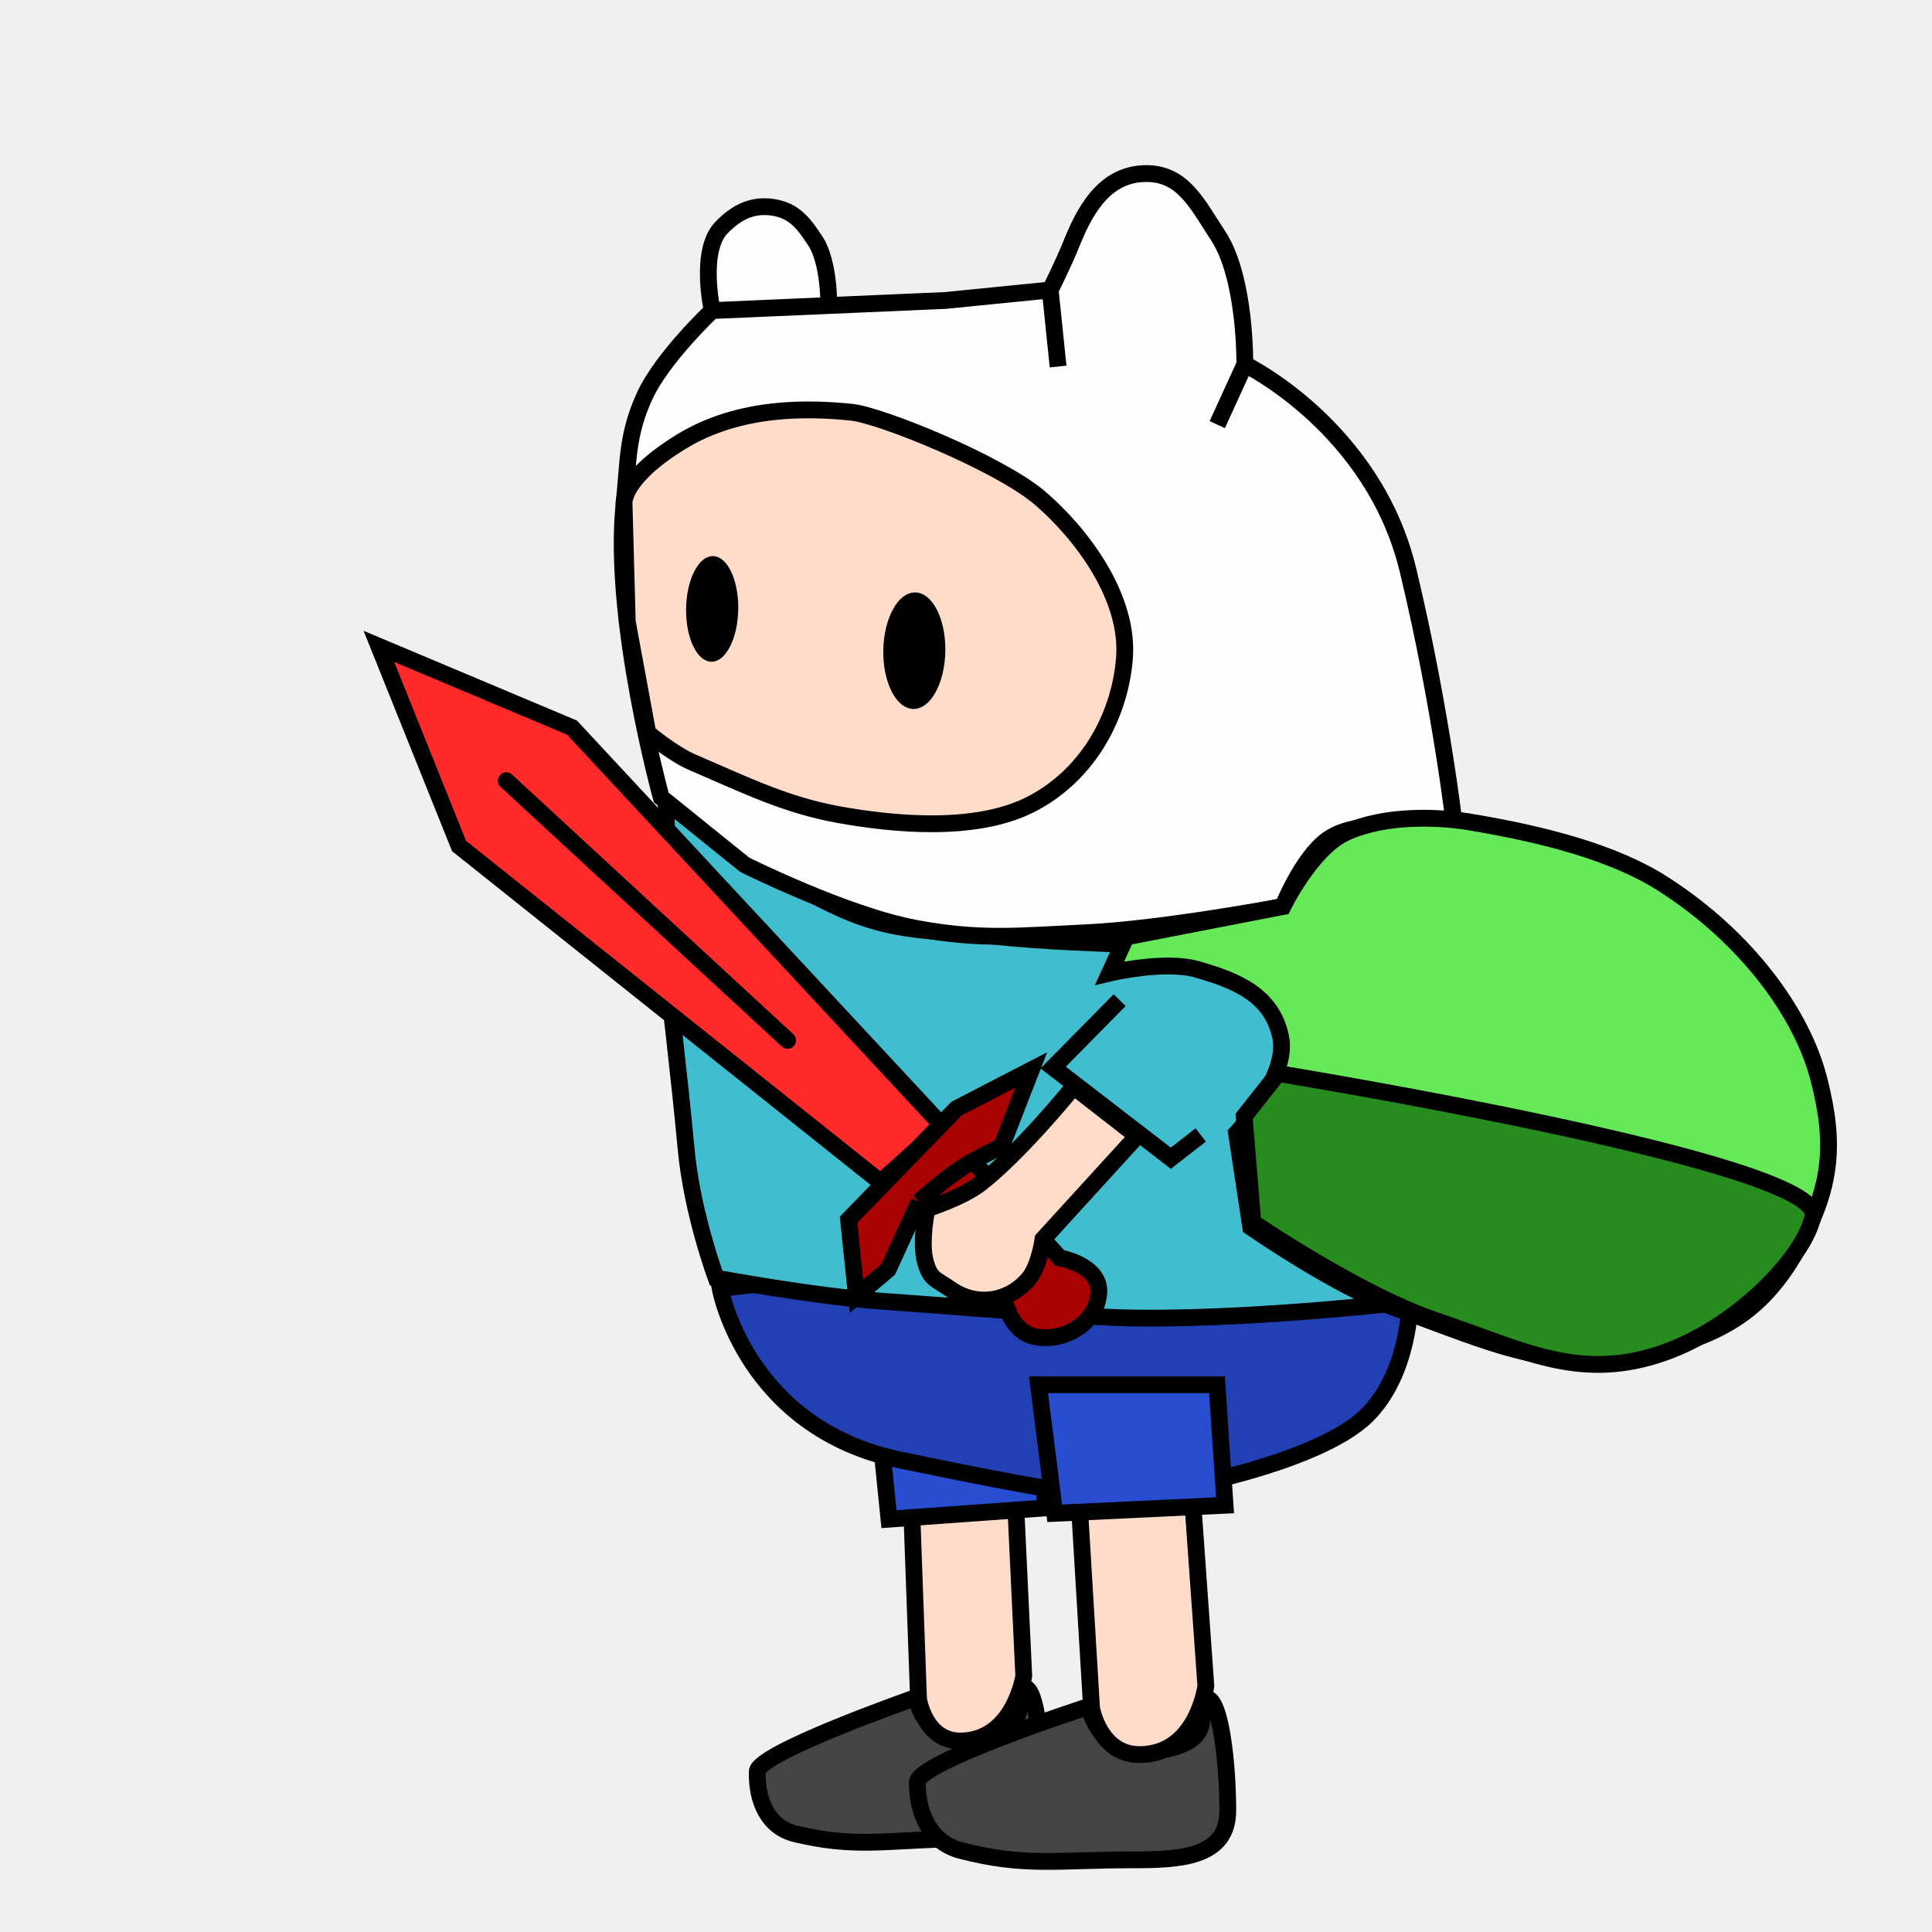
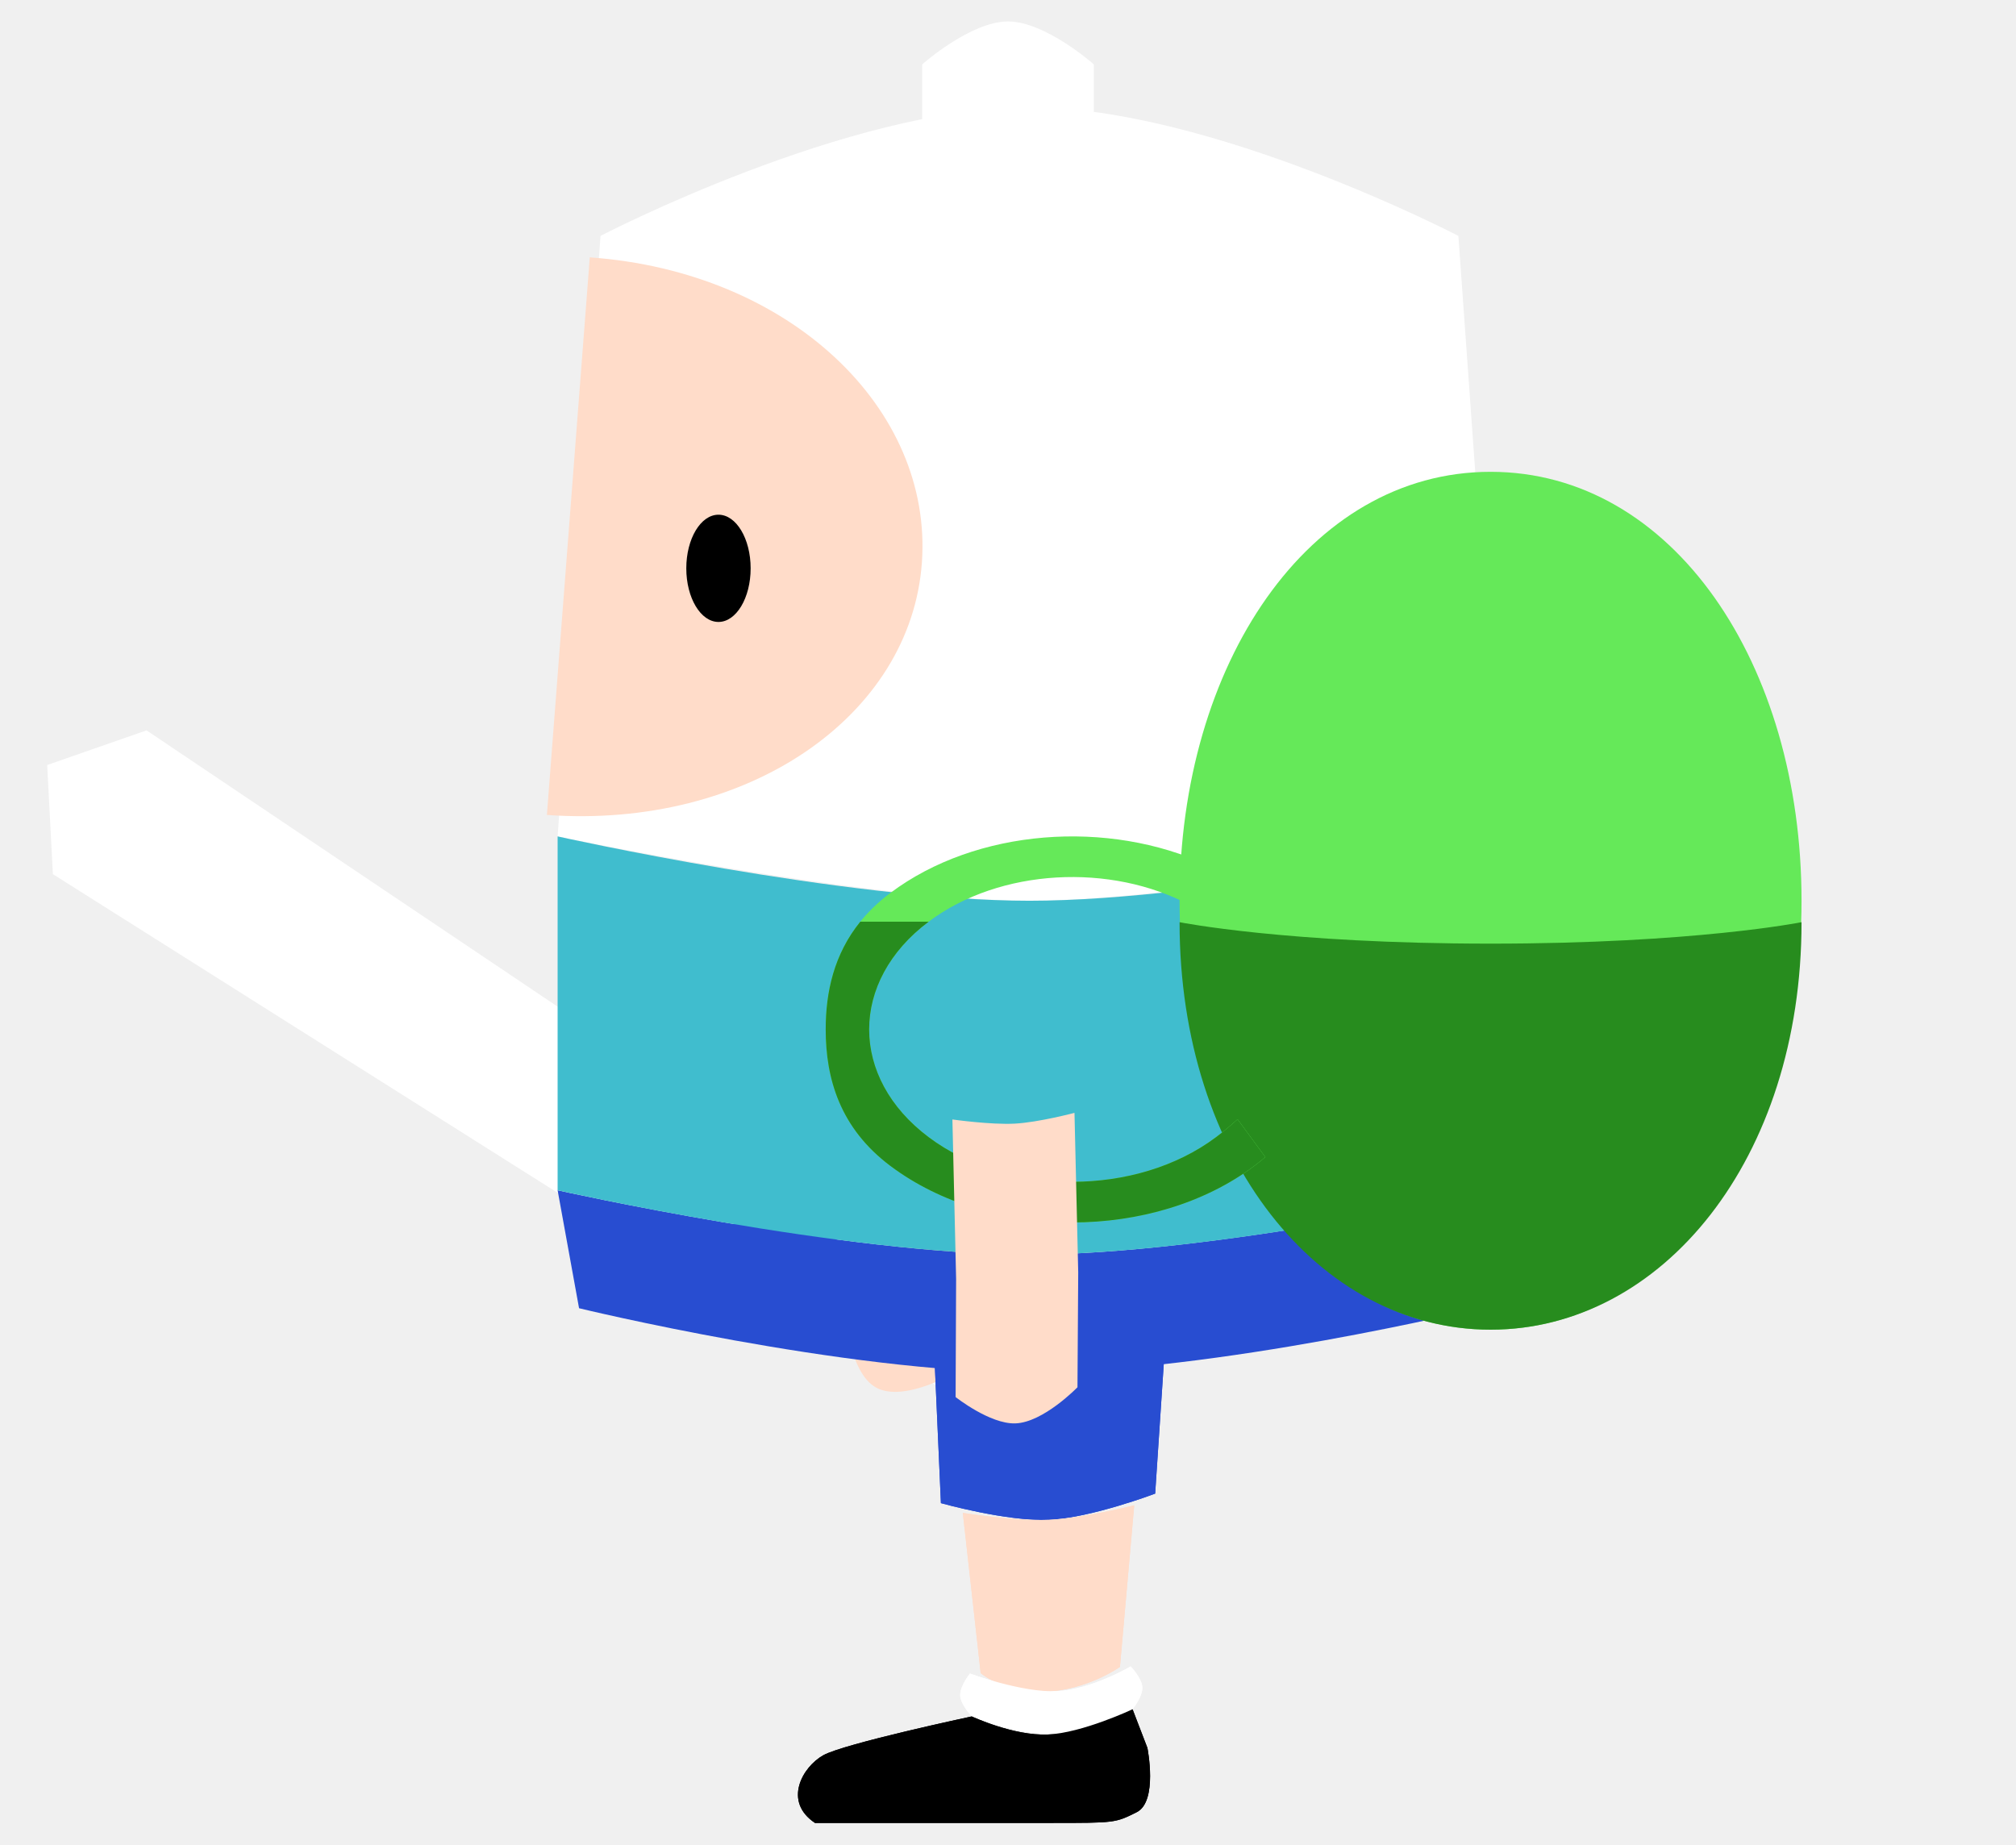
- <svg xmlns="http://www.w3.org/2000/svg" width="115" height="115" viewBox="0 0 115 115" fill="none">
-   <g transform="translate(115 0) scale(-1 1)">
-     <path d="M53.025 106.605C52.963 103.928 53.288 100.419 54.053 100.437C55.094 100.462 52.932 102.599 56.488 103.349C60.043 104.098 60.461 101.036 60.461 101.036C60.461 101.036 69.9 104.336 69.927 105.458C69.966 107.169 69.306 108.761 67.643 109.16C64.161 109.996 62.381 109.551 58.318 109.453C55.744 109.391 53.087 109.237 53.025 106.605Z" fill="#444444" stroke="black" />
-     <path d="M54.061 99.755L54.545 89.521L60.74 89.67L60.325 101.132C60.325 101.132 59.947 103.685 57.767 103.632C54.632 103.557 54.061 99.755 54.061 99.755Z" fill="#FFDCC9" stroke="black" />
-     <path d="M52.781 89.756L53.069 83.114L62.804 83.348L62.084 90.426L52.781 89.756Z" fill="#284DD1" stroke="black" />
-     <path d="M61.393 86.911C70.612 85.015 72.129 76.716 72.129 76.716C72.129 76.716 66.338 75.658 52.919 76.496C48.45 76.775 31.073 77.48 31.073 77.48C31.073 77.48 31.081 81.71 33.634 84.247C36.551 87.147 45.846 88.971 48.574 89.063C50.73 89.136 57.814 87.647 61.393 86.911Z" fill="#2040B3" stroke="black" />
-     <path d="M49.788 78.368C43.031 78.795 32.438 77.616 32.438 77.616L32.677 68.83L38.215 56.756L49.001 56.167C49.001 56.167 53.043 56.035 55.613 55.75C59.334 55.338 61.64 55.6 65.039 54.047C69.805 51.87 75.346 47.733 75.346 47.733L75.28 58.046C75.28 58.046 74.534 64.338 74.161 68.38C73.804 72.247 72.369 76.077 72.369 76.077C72.369 76.077 66.499 77.171 62.385 77.463C58.272 77.755 55.434 78.011 49.788 78.368Z" fill="#40BDCE" stroke="black" />
-     <path d="M28.324 49.994C28.324 49.994 29.137 42.465 31.192 33.933C33.247 25.402 40.904 21.688 40.904 21.688C40.904 21.688 40.829 16.551 42.502 14.016C43.72 12.171 44.564 10.324 46.771 10.331C49.079 10.338 50.3 12.214 51.177 14.392C51.723 15.748 52.489 17.263 52.489 17.263L58.725 17.885L65.665 18.186C65.665 18.186 65.63 15.62 66.464 14.35C67.151 13.303 67.719 12.547 68.95 12.347C70.181 12.147 71.132 12.604 72.044 13.536C73.405 14.926 72.605 18.486 72.605 18.486C72.605 18.486 75.579 21.275 76.636 23.587C77.692 25.899 77.587 27.45 77.852 29.973C78.574 36.847 75.64 47.469 75.64 47.469L70.668 51.476C70.668 51.476 64.663 54.479 60.49 55.258C56.626 55.979 54.347 55.708 50.408 55.525C45.783 55.309 38.639 53.959 38.639 53.959C38.639 53.959 37.487 51.055 35.968 49.973C33.508 48.221 28.324 49.994 28.324 49.994Z" fill="#FFFEFE" />
-     <path d="M40.904 21.688L42.544 25.277M40.904 21.688C40.904 21.688 40.829 16.551 42.502 14.016C43.72 12.171 44.564 10.324 46.771 10.331C49.079 10.338 50.3 12.214 51.177 14.392C51.723 15.748 52.489 17.263 52.489 17.263M40.904 21.688C40.904 21.688 33.247 25.402 31.192 33.933C29.137 42.465 28.324 49.994 28.324 49.994C28.324 49.994 33.508 48.221 35.968 49.973C37.487 51.055 38.639 53.959 38.639 53.959C38.639 53.959 45.783 55.309 50.408 55.525C54.347 55.708 56.626 55.979 60.49 55.258C64.663 54.479 70.668 51.476 70.668 51.476L75.64 47.469C75.64 47.469 78.574 36.847 77.852 29.973C77.587 27.45 77.692 25.899 76.636 23.587C75.579 21.275 72.605 18.486 72.605 18.486M52.018 21.817L52.489 17.263M52.489 17.263L58.725 17.885L65.665 18.186M65.665 18.186C65.665 18.186 65.63 15.62 66.464 14.35C67.151 13.303 67.719 12.547 68.95 12.347C70.181 12.147 71.132 12.604 72.044 13.536C73.405 14.926 72.605 18.486 72.605 18.486M65.665 18.186L72.605 18.486" stroke="black" />
-     <path d="M53.058 29.679C55.498 27.576 62.59 24.711 64.315 24.537C66.753 24.291 70.927 24.12 74.478 26.308C78.03 28.495 77.853 29.972 77.853 29.972L77.662 37.001L76.44 43.633C76.44 43.633 74.934 44.877 73.825 45.356C70.486 46.797 68.196 47.927 65.055 48.494C61.914 49.061 57.035 49.555 53.742 47.928C50.449 46.3 48.391 42.902 48.072 39.238C47.753 35.573 50.617 31.782 53.058 29.679Z" fill="#FFDCC9" stroke="black" />
-     <path d="M80.952 43.309L58.892 67.032L62.588 70.362L87.676 50.357L92.448 38.473L80.952 43.309Z" fill="#FF2B2B" stroke="black" />
-     <path d="M55.381 68.232L53.615 63.687L58.069 65.991L64.49 72.602L64.019 77.156L62.131 75.561L60.294 71.54L55.344 76.78C55.344 76.78 55.082 79.26 53.347 79.573C51.611 79.887 49.711 78.737 49.596 76.948C49.491 75.296 51.922 74.873 51.922 74.873L57.084 69.109C56.177 68.614 55.381 68.232 55.381 68.232Z" fill="#A80202" />
-     <path d="M60.294 71.54L62.131 75.561L64.019 77.156L64.49 72.602L58.069 65.991L53.615 63.687L55.381 68.232C55.381 68.232 56.177 68.614 57.084 69.109M60.294 71.54L55.344 76.78C55.344 76.78 55.082 79.26 53.347 79.573C51.611 79.887 49.711 78.737 49.596 76.948C49.491 75.296 51.922 74.873 51.922 74.873L57.084 69.109M60.294 71.54C60.294 71.54 58.57 69.919 57.084 69.109" stroke="black" />
-     <path d="M68.118 61.928L84.865 46.469" stroke="black" stroke-linecap="round" />
-     <path d="M56.682 70.475C54.303 68.656 51.088 64.684 51.088 64.684L47.314 67.62L52.914 73.758C52.914 73.758 53.138 75.359 53.758 76.101C54.95 77.526 56.906 77.805 58.418 76.739C59.314 76.107 59.616 76.18 59.916 75.11C60.248 73.924 59.82 71.953 59.82 71.953C59.82 71.953 57.762 71.301 56.682 70.475Z" fill="#FFDCC9" stroke="black" />
-     <path d="M48.355 59.533L52.312 63.546L45.309 68.942L43.528 67.558" stroke="black" />
-     <path d="M61.923 38.734C61.934 39.627 61.751 40.411 61.47 40.953C61.177 41.516 60.851 41.703 60.616 41.703C60.382 41.702 60.05 41.514 59.742 40.95C59.446 40.407 59.242 39.623 59.23 38.729C59.218 37.836 59.402 37.053 59.683 36.511C59.976 35.947 60.302 35.761 60.537 35.761C60.772 35.761 61.103 35.949 61.411 36.514C61.707 37.057 61.911 37.841 61.923 38.734Z" fill="black" stroke="black" />
-     <path d="M73.661 36.247C73.672 37.056 73.518 37.763 73.284 38.25C73.035 38.768 72.778 38.892 72.644 38.891C72.51 38.891 72.249 38.767 71.986 38.247C71.739 37.76 71.567 37.052 71.556 36.243C71.546 35.434 71.699 34.727 71.933 34.24C72.182 33.722 72.44 33.599 72.573 33.599C72.707 33.599 72.968 33.724 73.231 34.243C73.478 34.73 73.65 35.438 73.661 36.247Z" fill="#010101" stroke="black" />
-     <path d="M16 52.619C18.875 50.777 23.009 49.671 27.58 48.917C29.394 48.617 32.595 48.482 34.934 49.577C36.966 50.529 38.637 53.96 38.637 53.96L47.968 55.771L48.952 57.925C48.952 57.925 45.696 57.143 43.747 57.699C41.35 58.384 39.307 59.24 38.774 61.706C38.257 64.099 41.398 67.449 41.398 67.449L40.551 73.042C40.551 73.042 35.431 76.615 31.733 77.938C26.21 79.915 22.471 81.84 16.726 80.455C12.459 79.426 9.982 77.999 7.866 74.09C5.96 70.566 5.747 68.036 6.745 64.189C7.744 60.342 10.991 55.829 16 52.619Z" fill="#65E959" stroke="black" />
-     <path d="M38.928 63.9C38.928 63.9 6.476 69.179 7.084 72.372C7.54 74.767 11.521 78.932 15.896 80.495C20.986 82.313 24.42 80.322 29.496 78.621C34.088 77.082 40.425 72.761 40.425 72.761L40.943 66.45L38.928 63.9Z" fill="#278C1E" stroke="black" />
-     <path d="M41.918 107.771C41.918 104.883 42.361 101.089 43.197 101.089C44.332 101.089 41.918 103.451 45.781 104.167C49.643 104.883 50.178 101.569 50.178 101.569C50.178 101.569 60.399 104.883 60.399 106.094C60.399 107.939 59.638 109.673 57.812 110.147C53.989 111.14 52.057 110.705 47.624 110.705C44.815 110.705 41.918 110.609 41.918 107.771Z" fill="#444444" stroke="black" />
-     <path d="M43.223 100.353L44.011 89.299L50.771 89.299L50.026 101.675C50.026 101.675 49.549 104.439 47.17 104.44C43.749 104.44 43.223 100.353 43.223 100.353Z" fill="#FFDCC9" stroke="black" />
-     <path d="M42.079 89.598L42.562 82.425L53.185 82.425L52.219 90.079L42.079 89.598Z" fill="#284DD1" stroke="black" />
+ <svg xmlns="http://www.w3.org/2000/svg" width="94" height="86" viewBox="0 0 94 86" fill="none">
+   <g clip-path="url(#clip0)">
+     <path d="M6.833 34.056L2.2 35.672L2.466 40.76L32.065 59.445C32.065 59.445 32.998 61.247 34.033 61.921C35.068 62.595 35.884 62.975 37.092 62.721C37.947 62.54 39.022 61.591 39.022 61.591L45.306 65.684C45.306 65.684 46.207 65.218 46.544 64.701C46.881 64.183 46.944 63.171 46.944 63.171L40.659 59.077C40.659 59.077 41.093 57.71 40.913 56.855C40.658 55.647 39.98 55.054 38.945 54.38C37.911 53.706 35.886 53.58 35.886 53.58L6.833 34.056Z" fill="white" />
+     <circle r="2.5" transform="matrix(-0.545851 0.837882 0.837882 0.545851 36.4891 58.1504)" fill="#284DD1" />
+     <path d="M41.996 59.12L42.452 51.696C42.452 51.696 44.221 52.101 45.334 52.135C46.447 52.169 48.15 51.87 48.15 51.87L47.695 59.294L44.639 63.947C44.639 63.947 42.108 65.461 40.803 64.673C39.681 63.997 39.44 61.608 39.44 61.608L41.996 59.12Z" fill="#FFDCC9" />
+     <path d="M53.862 69.644L54.462 60.608C54.462 60.608 51.117 60.855 48.967 60.852C46.817 60.85 43.456 60.717 43.456 60.717L43.872 70.088C43.872 70.088 46.949 70.952 48.912 70.865C50.874 70.777 53.862 69.644 53.862 69.644Z" fill="#284DD1" />
+     <path d="M52.22 77.725L52.886 70.188C52.886 70.188 50.52 70.793 48.912 70.865C47.303 70.936 44.893 70.543 44.893 70.543L45.726 78.013C45.726 78.013 46.805 78.966 48.767 78.879C50.73 78.792 52.22 77.725 52.22 77.725Z" fill="#FFDCC9" />
+     <path d="M49.356 80.855C51.319 80.767 52.808 79.7 52.808 79.7C52.808 79.7 53.282 79.115 53.263 78.679C53.244 78.243 52.719 77.702 52.719 77.702C52.719 77.702 50.876 78.785 49.267 78.857C47.658 78.928 45.227 78.035 45.227 78.035C45.227 78.035 44.752 78.62 44.771 79.057C44.791 79.493 45.315 80.033 45.315 80.033C45.315 80.033 47.393 80.942 49.356 80.855Z" fill="white" />
+     <path d="M49 85C52 85 52 85 53 84.5C54 84 53.5 81.5 53.5 81.5L52.808 79.7C52.808 79.7 50.465 80.805 48.856 80.877C47.248 80.948 45.315 80.033 45.315 80.033C45.315 80.033 39.366 81.299 38.389 81.843C37.412 82.387 36.5 84 38 85L49 85L49 85Z" fill="black" />
+     <path d="M53.862 69.644L54.462 60.608C54.462 60.608 51.117 60.855 48.967 60.852C46.817 60.85 43.456 60.717 43.456 60.717L43.872 70.088C43.872 70.088 46.949 70.952 48.912 70.865C50.874 70.777 53.862 69.644 53.862 69.644Z" fill="#284DD1" />
+     <path d="M52.22 77.725L52.886 70.188C52.886 70.188 50.52 70.793 48.912 70.865C47.303 70.936 44.893 70.543 44.893 70.543L45.726 78.013C45.726 78.013 46.805 78.966 48.767 78.879C50.73 78.792 52.22 77.725 52.22 77.725Z" fill="#FFDCC9" />
+     <path d="M49.356 80.855C51.319 80.767 52.808 79.7 52.808 79.7C52.808 79.7 53.282 79.115 53.263 78.679C53.244 78.243 52.719 77.702 52.719 77.702C52.719 77.702 50.876 78.785 49.267 78.857C47.658 78.928 45.227 78.035 45.227 78.035C45.227 78.035 44.752 78.62 44.771 79.057C44.791 79.493 45.315 80.033 45.315 80.033C45.315 80.033 47.393 80.942 49.356 80.855Z" fill="white" />
+     <path d="M49 85C52 85 52 85 53 84.5C54 84 53.5 81.5 53.5 81.5L52.808 79.7C52.808 79.7 50.465 80.805 48.856 80.877C47.248 80.948 45.315 80.033 45.315 80.033C45.315 80.033 39.366 81.299 38.389 81.843C37.412 82.387 36.5 84 38 85L49 85L49 85Z" fill="black" />
+     <path d="M68 11C68 11 56.48 5 48 5C39.52 5 28 11 28 11L26 39C26 39 40.282 42 48 42C55.718 42 70 39 70 39L68 11Z" fill="white" />
+     <path d="M42.985 26.231C42.474 33.393 34.865 38.668 25.5 38L27.5 12C36.865 12.668 43.495 19.07 42.985 26.231Z" fill="#FFDCC9" />
+     <path d="M43 3V11H51V3C51 3 48.746 1 47 1C45.254 1 43 3 43 3Z" fill="white" />
+     <path d="M48 58.5C56.592 58.5 70 55.5 70 55.5L69 61C69 61 56.671 64 48 64C39.329 64 27 61 27 61L26 55.5C26 55.5 39.408 58.5 48 58.5Z" fill="#284DD1" />
+     <ellipse rx="1.5" ry="2.5" transform="matrix(-1 0 0 1 33.5 26.5)" fill="black" />
+     <path d="M48 42C56.592 42 70 39 70 39V55.5C70 55.5 56.671 58.5 48 58.5C39.329 58.5 26 55.5 26 55.5V39C26 39 39.408 42 48 42Z" fill="#40BDCE" />
+     <path d="M69.5 62C78 62 84 53.046 84 42C84 30.954 78 22 69.5 22C61 22 55 31 55 42C55 53 61 62 69.5 62Z" fill="#65E959" />
+     <path d="M84 43C84 54.046 77.5 62 69.5 62C61.5 62 55 54 55 43C55 43 60 44 69.5 44C79 44 84 43 84 43Z" fill="#278C1E" />
+     <path d="M38.5 48C38.5 45.697 39.172 43.393 41.515 41.636C45.529 38.625 51.681 38.194 56.308 40.342L55.5 42.213C51.8 40.23 46.623 40.484 43.301 42.976C41.451 44.363 40.526 46.182 40.526 48H38.5Z" fill="#65E959" />
+     <path d="M58.485 54.364C53.799 57.879 46.201 57.879 41.515 54.364C39.172 52.607 38.5 50.303 38.5 48H40.526C40.526 49.818 41.451 51.637 43.301 53.024C47.001 55.799 52.999 55.799 56.699 53.024C57.051 52.76 57.388 52.481 57.704 52.188L59 53.953C58.835 54.093 58.664 54.23 58.485 54.364Z" fill="#65E959" />
+     <path d="M41.515 54.364C46.201 57.879 53.799 57.879 58.485 54.364C58.664 54.23 58.835 54.093 59 53.953L57.704 52.188C57.388 52.481 57.051 52.76 56.699 53.024C52.999 55.799 47.001 55.799 43.301 53.024C41.451 51.637 40.526 49.818 40.526 48C40.526 46.182 41.451 44.363 43.301 42.976H40.113C38.89 44.489 38.5 46.245 38.5 48C38.5 50.303 39.172 52.607 41.515 54.364Z" fill="#278C1E" />
+     <path d="M43.329 51.97L43.167 43.187L52.199 45.038L52.233 50.564C52.233 50.564 51.468 51.948 48.337 52.387C45.205 52.825 43.329 51.97 43.329 51.97Z" fill="#40BDCE" />
+     <path d="M44.581 59.635L44.408 52.199C44.408 52.199 46.205 52.453 47.317 52.393C48.428 52.333 50.1 51.891 50.1 51.891L50.274 59.327L50.239 64.685C50.239 64.685 48.648 66.33 47.339 66.37C46.152 66.406 44.557 65.142 44.557 65.142L44.581 59.635Z" fill="#FFDCC9" />
  </g>
+   <defs>
+     <clipPath id="clip0">
+       <rect width="94" height="86" fill="white" transform="matrix(-1 0 0 1 94 0)" />
+     </clipPath>
+   </defs>
</svg>
